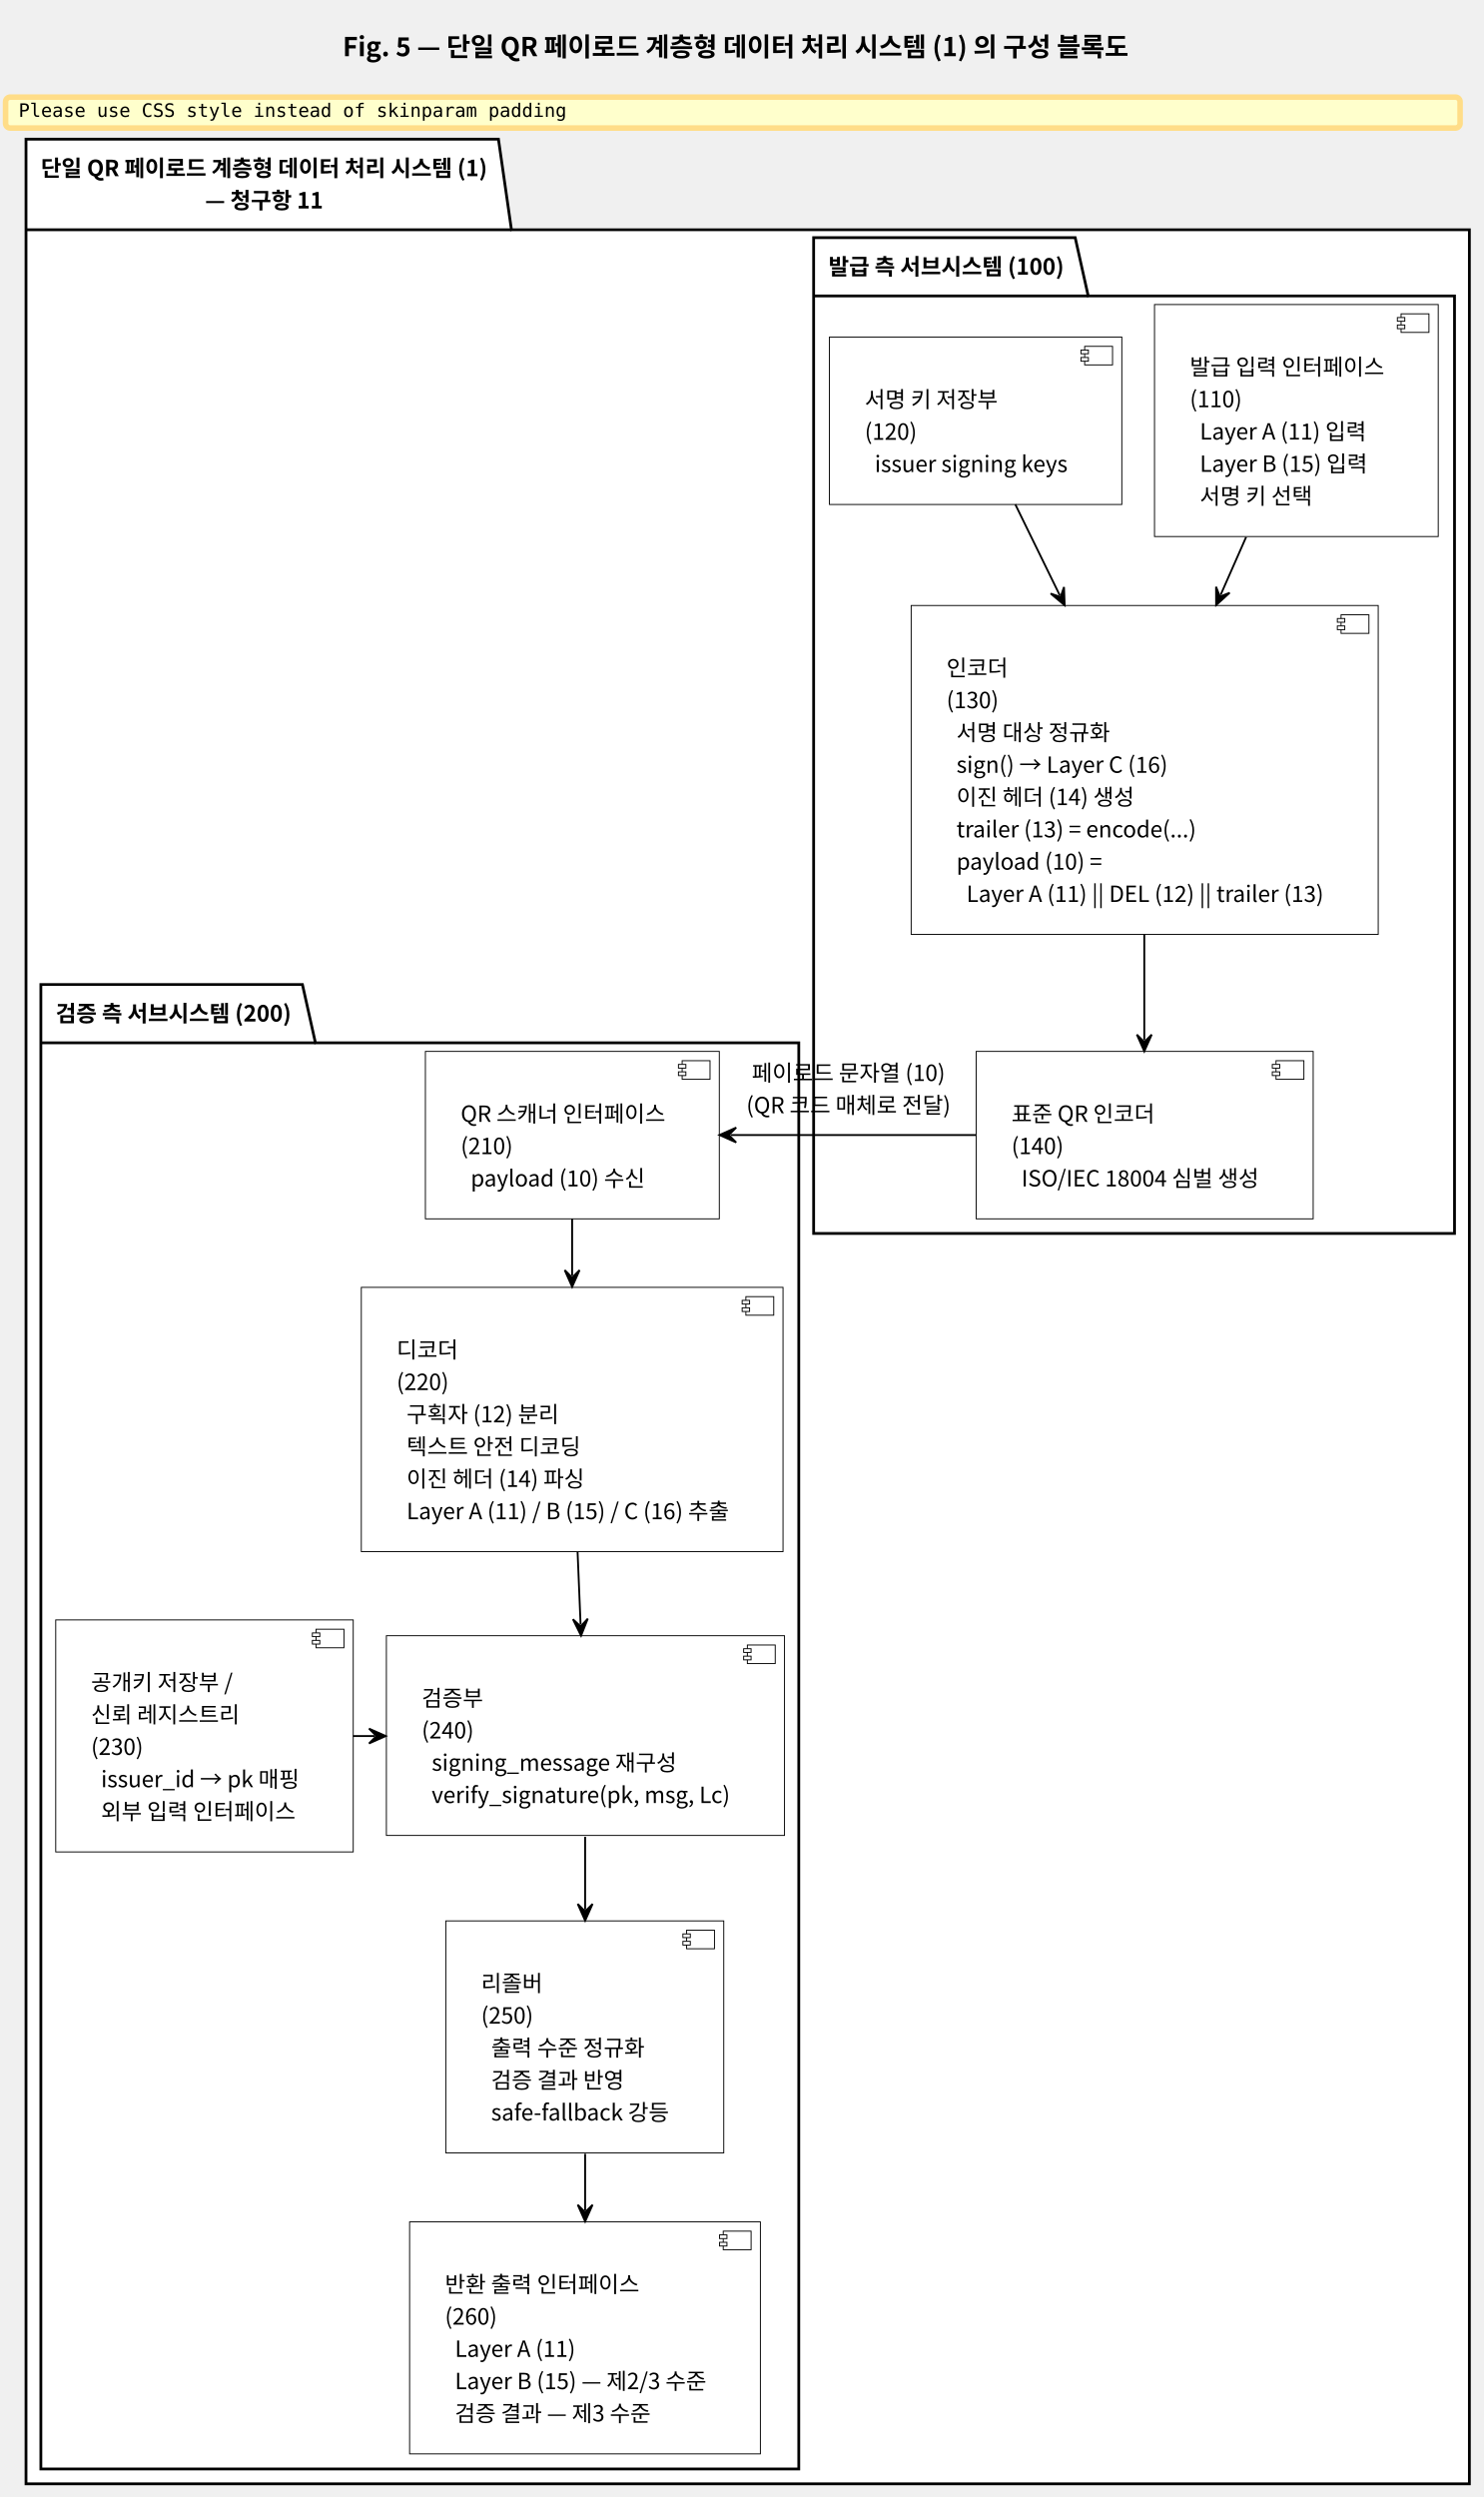
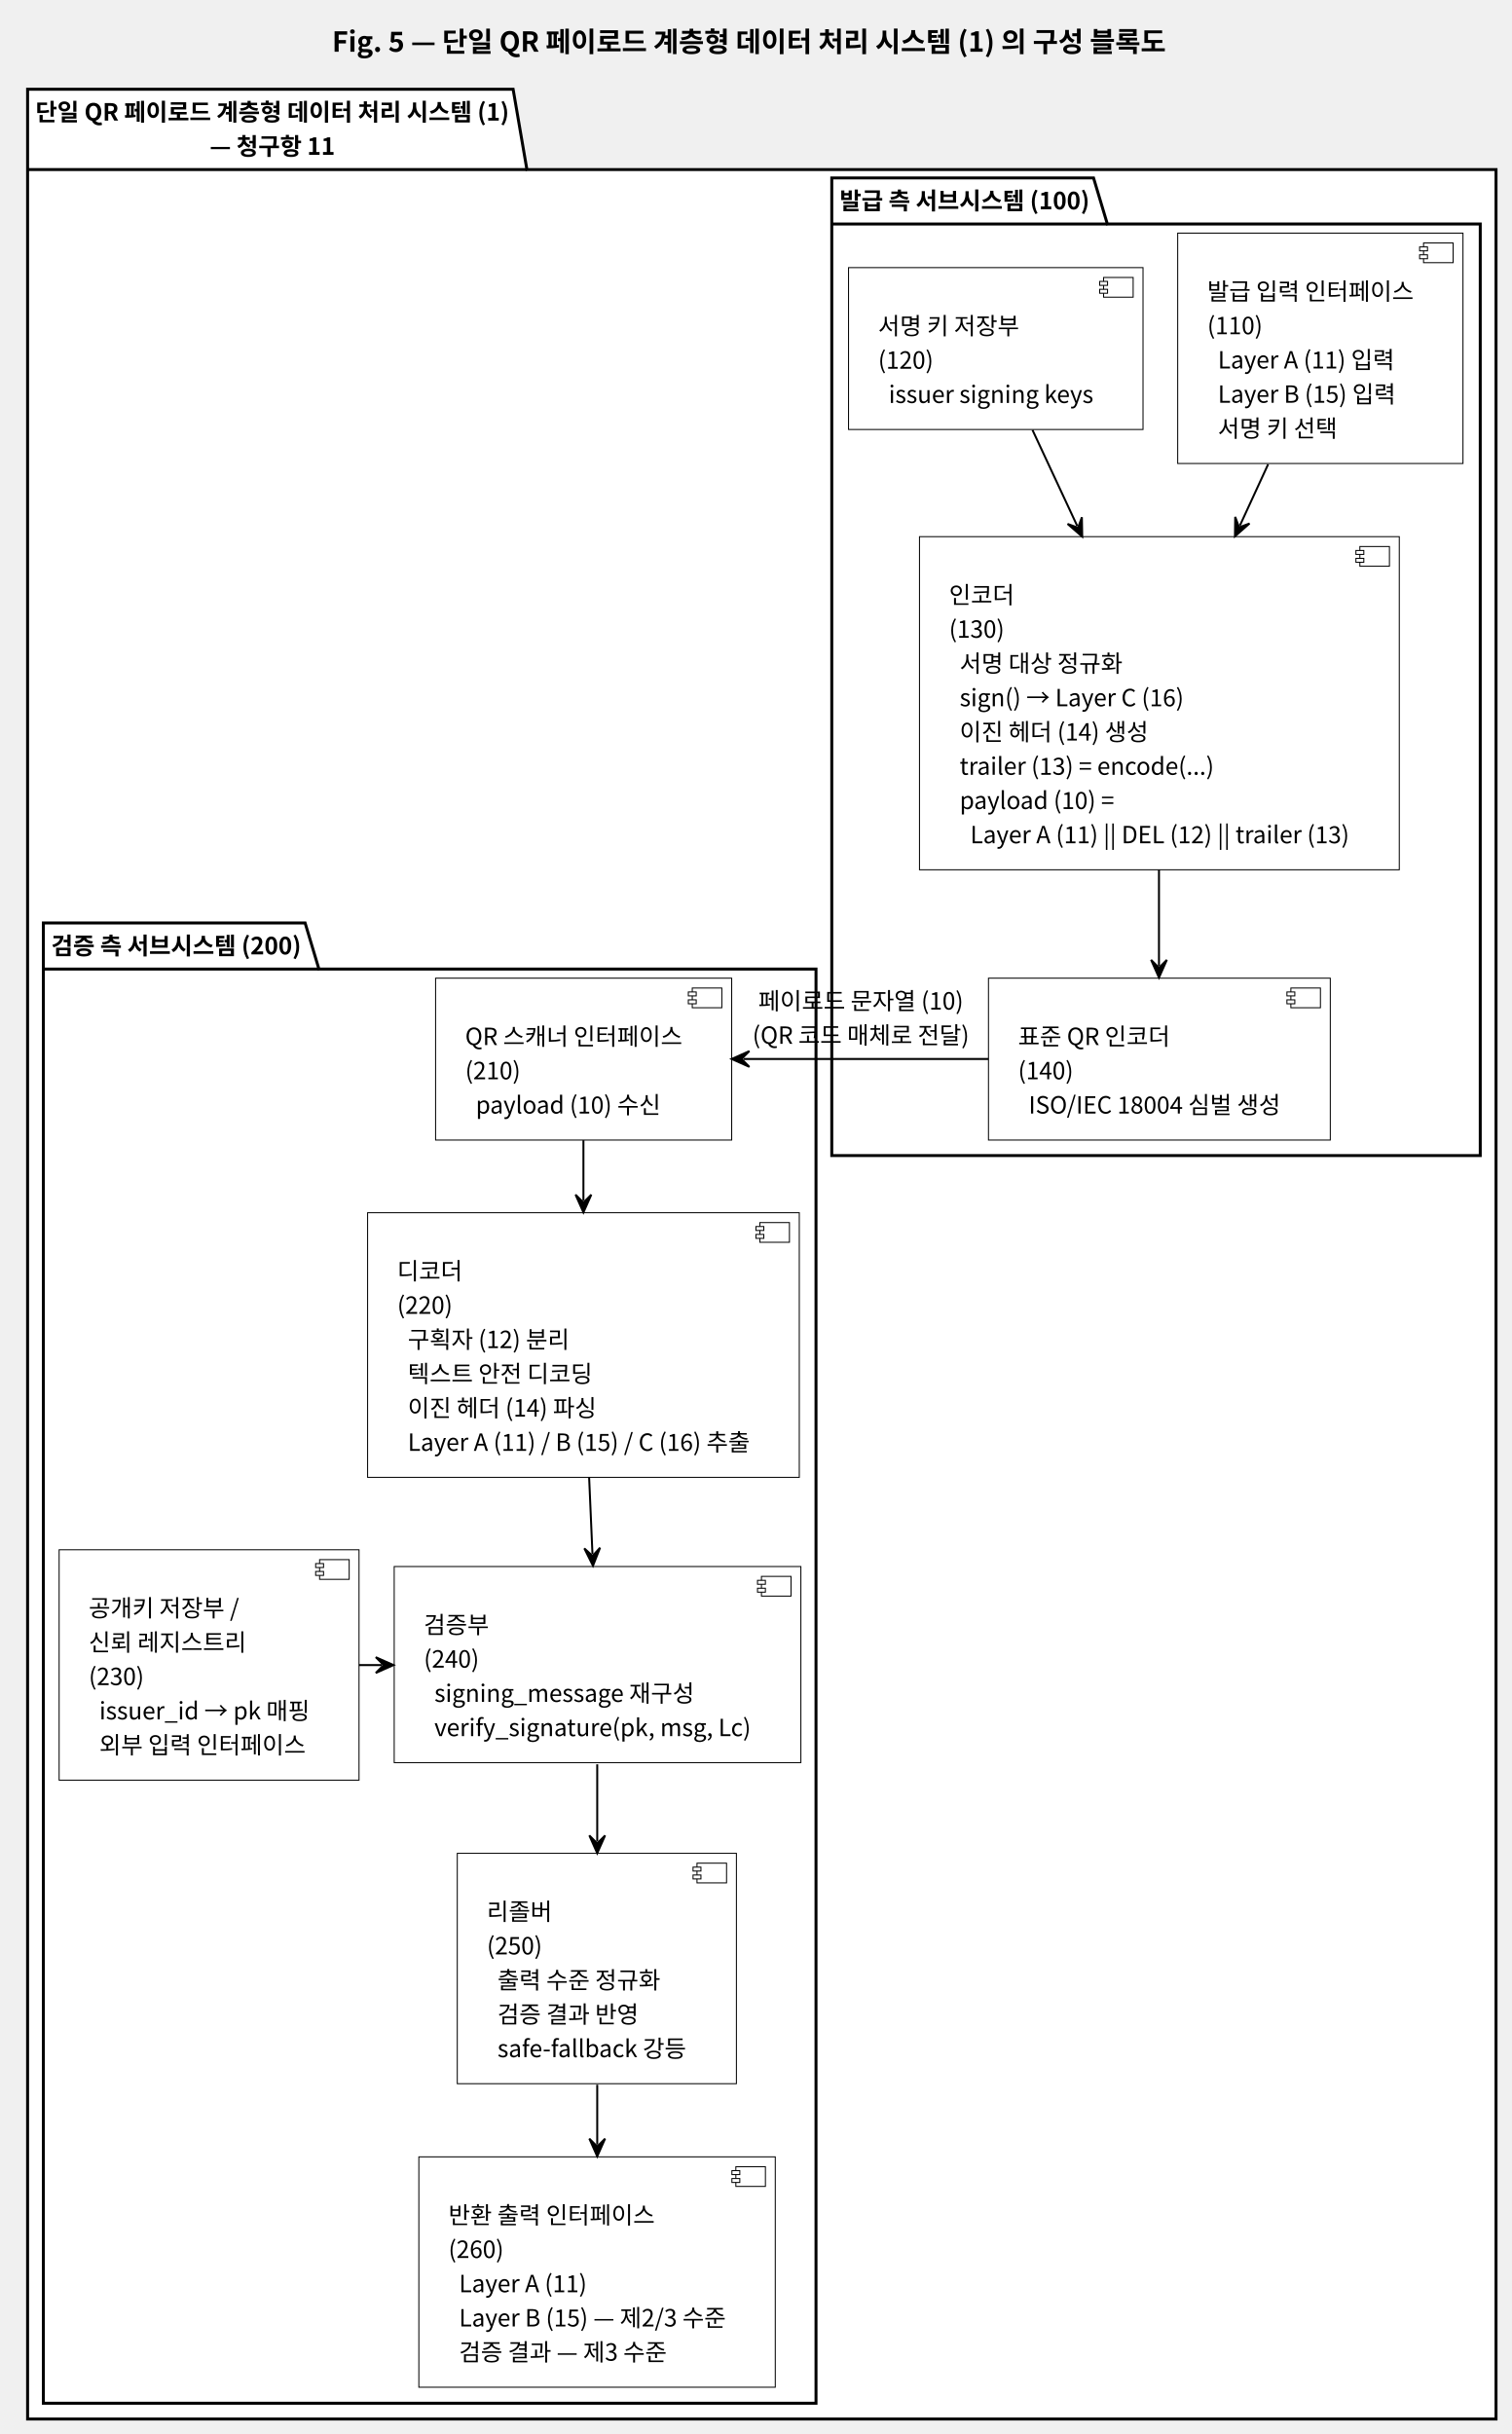
- <svg xmlns="http://www.w3.org/2000/svg" contentStyleType="text/css" data-diagram-type="DESCRIPTION" height="4200px" preserveAspectRatio="none" style="width:2496px;height:4200px;background:#FFFFFF;" version="1.1" viewBox="0 0 2496 4200" width="2496.875px" zoomAndPan="magnify">
+ <svg xmlns="http://www.w3.org/2000/svg" contentStyleType="text/css" data-diagram-type="DESCRIPTION" height="3859.375px" preserveAspectRatio="none" style="width:2396px;height:3859px;background:#FFFFFF;" version="1.1" viewBox="0 0 2396 3859" width="2396.875px" zoomAndPan="magnify">
  <defs />
  <g>
    <g class="title" data-source-line="3">
-       <text fill="#000000" font-family="'Noto Sans CJK KR, sans-serif'" font-size="43.75" font-weight="700" lengthAdjust="spacing" textLength="1322.032" x="576.484" y="94.5">Fig. 5 — 단일 QR 페이로드 계층형 데이터 처리 시스템 (1) 의 구성 블록도</text>
+       <text fill="#000000" font-family="'Noto Sans CJK KR, sans-serif'" font-size="43.75" font-weight="700" lengthAdjust="spacing" textLength="1322.032" x="526.484" y="82">Fig. 5 — 단일 QR 페이로드 계층형 데이터 처리 시스템 (1) 의 구성 블록도</text>
    </g>
-     <rect fill="#FFFFCC" height="52.002" rx="7.812" ry="7.812" style="stroke:#FFDD88;stroke-width:9.375;" width="2446.875" x="9.375" y="163.35" />
-     <text fill="#000000" font-family="monospace" font-size="31.25" lengthAdjust="spacing" textLength="921.89" x="31.25" y="196.602">Please use CSS style instead of skinparam padding</text>
    <g class="cluster" data-qualified-name="SYS" data-source-line="5" id="ent0002">
-       <polygon fill="#FFFFFF" points="43.75,234.102,838.518,234.102,860.393,386.452,2471.875,386.452,2471.875,4177.852,43.75,4177.852,43.75,234.102" style="stroke:#000000;stroke-width:4.688;" />
-       <line style="stroke:#000000;stroke-width:4.688;" x1="43.75" x2="860.393" y1="386.452" y2="386.452" />
-       <text fill="#000000" font-family="'Noto Sans CJK KR, sans-serif'" font-size="37.5" font-weight="700" lengthAdjust="spacing" textLength="751.018" x="68.75" y="296.352">단일 QR 페이로드 계층형 데이터 처리 시스템 (1)</text>
-       <text fill="#000000" font-family="'Noto Sans CJK KR, sans-serif'" font-size="37.5" font-weight="700" lengthAdjust="spacing" textLength="198.826" x="344.846" y="350.652">— 청구항 11</text>
+       <polygon fill="#FFFFFF" points="43.75,141.475,813.518,141.475,835.393,268.825,2371.875,268.825,2371.875,3835.225,43.75,3835.225,43.75,141.475" style="stroke:#000000;stroke-width:4.688;" />
+       <line style="stroke:#000000;stroke-width:4.688;" x1="43.75" x2="835.393" y1="268.825" y2="268.825" />
+       <text fill="#000000" font-family="'Noto Sans CJK KR, sans-serif'" font-size="37.5" font-weight="700" lengthAdjust="spacing" textLength="751.018" x="56.25" y="191.225">단일 QR 페이로드 계층형 데이터 처리 시스템 (1)</text>
+       <text fill="#000000" font-family="'Noto Sans CJK KR, sans-serif'" font-size="37.5" font-weight="700" lengthAdjust="spacing" textLength="198.826" x="332.346" y="245.525">— 청구항 11</text>
    </g>
    <g class="cluster" data-qualified-name="SYS.ISSUER" data-source-line="7" id="ent0003">
-       <polygon fill="#FFFFFF" points="1368.75,399.727,1808.765,399.727,1830.64,497.777,2446.875,497.777,2446.875,2074.727,1368.75,2074.727,1368.75,399.727" style="stroke:#000000;stroke-width:4.688;" />
-       <line style="stroke:#000000;stroke-width:4.688;" x1="1368.75" x2="1830.64" y1="497.777" y2="497.777" />
-       <text fill="#000000" font-family="'Noto Sans CJK KR, sans-serif'" font-size="37.5" font-weight="700" lengthAdjust="spacing" textLength="396.265" x="1393.75" y="461.977">발급 측 서브시스템 (100)</text>
+       <polygon fill="#FFFFFF" points="1318.75,282.1,1733.765,282.1,1755.64,355.15,2346.875,355.15,2346.875,1832.1,1318.75,1832.1,1318.75,282.1" style="stroke:#000000;stroke-width:4.688;" />
+       <line style="stroke:#000000;stroke-width:4.688;" x1="1318.75" x2="1755.64" y1="355.15" y2="355.15" />
+       <text fill="#000000" font-family="'Noto Sans CJK KR, sans-serif'" font-size="37.5" font-weight="700" lengthAdjust="spacing" textLength="396.265" x="1331.25" y="331.85">발급 측 서브시스템 (100)</text>
    </g>
    <g class="cluster" data-qualified-name="SYS.VERIFIER" data-source-line="18" id="ent0011">
-       <polygon fill="#FFFFFF" points="68.75,1655.977,508.765,1655.977,530.64,1754.027,1343.75,1754.027,1343.75,4152.852,68.75,4152.852,68.75,1655.977" style="stroke:#000000;stroke-width:4.688;" />
-       <line style="stroke:#000000;stroke-width:4.688;" x1="68.75" x2="530.64" y1="1754.027" y2="1754.027" />
-       <text fill="#000000" font-family="'Noto Sans CJK KR, sans-serif'" font-size="37.5" font-weight="700" lengthAdjust="spacing" textLength="396.265" x="93.75" y="1718.227">검증 측 서브시스템 (200)</text>
+       <polygon fill="#FFFFFF" points="68.75,1463.35,483.765,1463.35,505.64,1536.4,1293.75,1536.4,1293.75,3810.225,68.75,3810.225,68.75,1463.35" style="stroke:#000000;stroke-width:4.688;" />
+       <line style="stroke:#000000;stroke-width:4.688;" x1="68.75" x2="505.64" y1="1536.4" y2="1536.4" />
+       <text fill="#000000" font-family="'Noto Sans CJK KR, sans-serif'" font-size="37.5" font-weight="700" lengthAdjust="spacing" textLength="396.265" x="81.25" y="1513.1">검증 측 서브시스템 (200)</text>
    </g>
    <g class="entity" data-qualified-name="SYS.ISSUER.IF1" data-source-line="8" id="ent0004">
-       <rect fill="#FFFFFF" height="390.252" style="stroke:#000000;stroke-width:1.562;" width="477.303" x="1942.188" y="512.227" />
-       <rect fill="#FFFFFF" height="31.25" style="stroke:#000000;stroke-width:1.562;" width="46.875" x="2356.99" y="527.852" />
-       <rect fill="#FFFFFF" height="6.25" style="stroke:#000000;stroke-width:1.562;" width="12.5" x="2350.74" y="534.102" />
-       <rect fill="#FFFFFF" height="6.25" style="stroke:#000000;stroke-width:1.562;" width="12.5" x="2350.74" y="546.602" />
-       <text fill="#000000" font-family="'Noto Sans CJK KR, sans-serif'" font-size="37.5" lengthAdjust="spacing" textLength="327.303" x="2001.562" y="630.727">발급 입력 인터페이스</text>
-       <text fill="#000000" font-family="'Noto Sans CJK KR, sans-serif'" font-size="37.5" lengthAdjust="spacing" textLength="87.788" x="2001.562" y="685.027">(110)</text>
-       <text fill="#000000" font-family="'Noto Sans CJK KR, sans-serif'" font-size="37.5" lengthAdjust="spacing" textLength="280.315" x="2018.363" y="739.328">Layer A (11) 입력</text>
-       <text fill="#000000" font-family="'Noto Sans CJK KR, sans-serif'" font-size="37.5" lengthAdjust="spacing" textLength="282.152" x="2018.363" y="793.628">Layer B (15) 입력</text>
-       <text fill="#000000" font-family="'Noto Sans CJK KR, sans-serif'" font-size="37.5" lengthAdjust="spacing" textLength="189.301" x="2018.363" y="847.928">서명 키 선택</text>
+       <rect fill="#FFFFFF" height="365.252" style="stroke:#000000;stroke-width:1.562;" width="452.303" x="1867.188" y="369.6" />
+       <rect fill="#FFFFFF" height="31.25" style="stroke:#000000;stroke-width:1.562;" width="46.875" x="2256.99" y="385.225" />
+       <rect fill="#FFFFFF" height="6.25" style="stroke:#000000;stroke-width:1.562;" width="12.5" x="2250.74" y="391.475" />
+       <rect fill="#FFFFFF" height="6.25" style="stroke:#000000;stroke-width:1.562;" width="12.5" x="2250.74" y="403.975" />
+       <text fill="#000000" font-family="'Noto Sans CJK KR, sans-serif'" font-size="37.5" lengthAdjust="spacing" textLength="327.303" x="1914.062" y="475.6">발급 입력 인터페이스</text>
+       <text fill="#000000" font-family="'Noto Sans CJK KR, sans-serif'" font-size="37.5" lengthAdjust="spacing" textLength="87.788" x="1914.062" y="529.9">(110)</text>
+       <text fill="#000000" font-family="'Noto Sans CJK KR, sans-serif'" font-size="37.5" lengthAdjust="spacing" textLength="280.315" x="1930.863" y="584.201">Layer A (11) 입력</text>
+       <text fill="#000000" font-family="'Noto Sans CJK KR, sans-serif'" font-size="37.5" lengthAdjust="spacing" textLength="282.152" x="1930.863" y="638.501">Layer B (15) 입력</text>
+       <text fill="#000000" font-family="'Noto Sans CJK KR, sans-serif'" font-size="37.5" lengthAdjust="spacing" textLength="189.301" x="1930.863" y="692.802">서명 키 선택</text>
    </g>
    <g class="entity" data-qualified-name="SYS.ISSUER.KS" data-source-line="9" id="ent0005">
-       <rect fill="#FFFFFF" height="281.651" style="stroke:#000000;stroke-width:1.562;" width="491.89" x="1395.312" y="566.914" />
-       <rect fill="#FFFFFF" height="31.25" style="stroke:#000000;stroke-width:1.562;" width="46.875" x="1824.703" y="582.539" />
-       <rect fill="#FFFFFF" height="6.25" style="stroke:#000000;stroke-width:1.562;" width="12.5" x="1818.453" y="588.789" />
-       <rect fill="#FFFFFF" height="6.25" style="stroke:#000000;stroke-width:1.562;" width="12.5" x="1818.453" y="601.289" />
-       <text fill="#000000" font-family="'Noto Sans CJK KR, sans-serif'" font-size="37.5" lengthAdjust="spacing" textLength="223.802" x="1454.688" y="685.414">서명 키 저장부</text>
-       <text fill="#000000" font-family="'Noto Sans CJK KR, sans-serif'" font-size="37.5" lengthAdjust="spacing" textLength="87.788" x="1454.688" y="739.715">(120)</text>
-       <text fill="#000000" font-family="'Noto Sans CJK KR, sans-serif'" font-size="37.5" lengthAdjust="spacing" textLength="325.09" x="1471.488" y="794.015">issuer signing keys</text>
+       <rect fill="#FFFFFF" height="256.651" style="stroke:#000000;stroke-width:1.562;" width="466.89" x="1345.312" y="424.287" />
+       <rect fill="#FFFFFF" height="31.25" style="stroke:#000000;stroke-width:1.562;" width="46.875" x="1749.703" y="439.912" />
+       <rect fill="#FFFFFF" height="6.25" style="stroke:#000000;stroke-width:1.562;" width="12.5" x="1743.453" y="446.162" />
+       <rect fill="#FFFFFF" height="6.25" style="stroke:#000000;stroke-width:1.562;" width="12.5" x="1743.453" y="458.662" />
+       <text fill="#000000" font-family="'Noto Sans CJK KR, sans-serif'" font-size="37.5" lengthAdjust="spacing" textLength="223.802" x="1392.188" y="530.288">서명 키 저장부</text>
+       <text fill="#000000" font-family="'Noto Sans CJK KR, sans-serif'" font-size="37.5" lengthAdjust="spacing" textLength="87.788" x="1392.188" y="584.588">(120)</text>
+       <text fill="#000000" font-family="'Noto Sans CJK KR, sans-serif'" font-size="37.5" lengthAdjust="spacing" textLength="325.09" x="1408.988" y="638.888">issuer signing keys</text>
    </g>
    <g class="entity" data-qualified-name="SYS.ISSUER.ENC" data-source-line="10" id="ent0006">
-       <rect fill="#FFFFFF" height="553.153" style="stroke:#000000;stroke-width:1.562;" width="785.705" x="1532.812" y="1018.477" />
-       <rect fill="#FFFFFF" height="31.25" style="stroke:#000000;stroke-width:1.562;" width="46.875" x="2256.017" y="1034.102" />
-       <rect fill="#FFFFFF" height="6.25" style="stroke:#000000;stroke-width:1.562;" width="12.5" x="2249.767" y="1040.352" />
-       <rect fill="#FFFFFF" height="6.25" style="stroke:#000000;stroke-width:1.562;" width="12.5" x="2249.767" y="1052.852" />
-       <text fill="#000000" font-family="'Noto Sans CJK KR, sans-serif'" font-size="37.5" lengthAdjust="spacing" textLength="103.501" x="1592.188" y="1136.977">인코더</text>
-       <text fill="#000000" font-family="'Noto Sans CJK KR, sans-serif'" font-size="37.5" lengthAdjust="spacing" textLength="87.788" x="1592.188" y="1191.277">(130)</text>
-       <text fill="#000000" font-family="'Noto Sans CJK KR, sans-serif'" font-size="37.5" lengthAdjust="spacing" textLength="258.302" x="1608.988" y="1245.578">서명 대상 정규화</text>
-       <text fill="#000000" font-family="'Noto Sans CJK KR, sans-serif'" font-size="37.5" lengthAdjust="spacing" textLength="355.578" x="1608.988" y="1299.878">sign() → Layer C (16)</text>
-       <text fill="#000000" font-family="'Noto Sans CJK KR, sans-serif'" font-size="37.5" lengthAdjust="spacing" textLength="299.177" x="1608.988" y="1354.178">이진 헤더 (14) 생성</text>
-       <text fill="#000000" font-family="'Noto Sans CJK KR, sans-serif'" font-size="37.5" lengthAdjust="spacing" textLength="405.228" x="1608.988" y="1408.479">trailer (13) = encode(...)</text>
-       <text fill="#000000" font-family="'Noto Sans CJK KR, sans-serif'" font-size="37.5" lengthAdjust="spacing" textLength="246.227" x="1608.988" y="1462.779">payload (10) =</text>
-       <text fill="#000000" font-family="'Noto Sans CJK KR, sans-serif'" font-size="37.5" lengthAdjust="spacing" textLength="602.104" x="1625.788" y="1517.08">Layer A (11) || DEL (12) || trailer (13)</text>
+       <rect fill="#FFFFFF" height="528.153" style="stroke:#000000;stroke-width:1.562;" width="760.705" x="1457.812" y="850.85" />
+       <rect fill="#FFFFFF" height="31.25" style="stroke:#000000;stroke-width:1.562;" width="46.875" x="2156.017" y="866.475" />
+       <rect fill="#FFFFFF" height="6.25" style="stroke:#000000;stroke-width:1.562;" width="12.5" x="2149.767" y="872.725" />
+       <rect fill="#FFFFFF" height="6.25" style="stroke:#000000;stroke-width:1.562;" width="12.5" x="2149.767" y="885.225" />
+       <text fill="#000000" font-family="'Noto Sans CJK KR, sans-serif'" font-size="37.5" lengthAdjust="spacing" textLength="103.501" x="1504.688" y="956.85">인코더</text>
+       <text fill="#000000" font-family="'Noto Sans CJK KR, sans-serif'" font-size="37.5" lengthAdjust="spacing" textLength="87.788" x="1504.688" y="1011.15">(130)</text>
+       <text fill="#000000" font-family="'Noto Sans CJK KR, sans-serif'" font-size="37.5" lengthAdjust="spacing" textLength="258.302" x="1521.488" y="1065.451">서명 대상 정규화</text>
+       <text fill="#000000" font-family="'Noto Sans CJK KR, sans-serif'" font-size="37.5" lengthAdjust="spacing" textLength="355.578" x="1521.488" y="1119.751">sign() → Layer C (16)</text>
+       <text fill="#000000" font-family="'Noto Sans CJK KR, sans-serif'" font-size="37.5" lengthAdjust="spacing" textLength="299.177" x="1521.488" y="1174.052">이진 헤더 (14) 생성</text>
+       <text fill="#000000" font-family="'Noto Sans CJK KR, sans-serif'" font-size="37.5" lengthAdjust="spacing" textLength="405.228" x="1521.488" y="1228.352">trailer (13) = encode(...)</text>
+       <text fill="#000000" font-family="'Noto Sans CJK KR, sans-serif'" font-size="37.5" lengthAdjust="spacing" textLength="246.227" x="1521.488" y="1282.652">payload (10) =</text>
+       <text fill="#000000" font-family="'Noto Sans CJK KR, sans-serif'" font-size="37.5" lengthAdjust="spacing" textLength="602.104" x="1538.288" y="1336.953">Layer A (11) || DEL (12) || trailer (13)</text>
    </g>
    <g class="entity" data-qualified-name="SYS.ISSUER.QRENC" data-source-line="11" id="ent0007">
-       <rect fill="#FFFFFF" height="281.651" style="stroke:#000000;stroke-width:1.562;" width="566.928" x="1642.188" y="1768.477" />
-       <rect fill="#FFFFFF" height="31.25" style="stroke:#000000;stroke-width:1.562;" width="46.875" x="2146.616" y="1784.102" />
-       <rect fill="#FFFFFF" height="6.25" style="stroke:#000000;stroke-width:1.562;" width="12.5" x="2140.366" y="1790.352" />
-       <rect fill="#FFFFFF" height="6.25" style="stroke:#000000;stroke-width:1.562;" width="12.5" x="2140.366" y="1802.852" />
-       <text fill="#000000" font-family="'Noto Sans CJK KR, sans-serif'" font-size="37.5" lengthAdjust="spacing" textLength="240.939" x="1701.562" y="1886.977">표준 QR 인코더</text>
-       <text fill="#000000" font-family="'Noto Sans CJK KR, sans-serif'" font-size="37.5" lengthAdjust="spacing" textLength="87.788" x="1701.562" y="1941.277">(140)</text>
-       <text fill="#000000" font-family="'Noto Sans CJK KR, sans-serif'" font-size="37.5" lengthAdjust="spacing" textLength="400.128" x="1718.363" y="1995.578">ISO/IEC 18004 심벌 생성</text>
+       <rect fill="#FFFFFF" height="256.651" style="stroke:#000000;stroke-width:1.562;" width="541.928" x="1567.188" y="1550.85" />
+       <rect fill="#FFFFFF" height="31.25" style="stroke:#000000;stroke-width:1.562;" width="46.875" x="2046.616" y="1566.475" />
+       <rect fill="#FFFFFF" height="6.25" style="stroke:#000000;stroke-width:1.562;" width="12.5" x="2040.366" y="1572.725" />
+       <rect fill="#FFFFFF" height="6.25" style="stroke:#000000;stroke-width:1.562;" width="12.5" x="2040.366" y="1585.225" />
+       <text fill="#000000" font-family="'Noto Sans CJK KR, sans-serif'" font-size="37.5" lengthAdjust="spacing" textLength="240.939" x="1614.062" y="1656.85">표준 QR 인코더</text>
+       <text fill="#000000" font-family="'Noto Sans CJK KR, sans-serif'" font-size="37.5" lengthAdjust="spacing" textLength="87.788" x="1614.062" y="1711.15">(140)</text>
+       <text fill="#000000" font-family="'Noto Sans CJK KR, sans-serif'" font-size="37.5" lengthAdjust="spacing" textLength="400.128" x="1630.863" y="1765.451">ISO/IEC 18004 심벌 생성</text>
    </g>
    <g class="entity" data-qualified-name="SYS.VERIFIER.SCAN" data-source-line="19" id="ent0012">
-       <rect fill="#FFFFFF" height="281.651" style="stroke:#000000;stroke-width:1.562;" width="494.44" x="715.625" y="1768.477" />
-       <rect fill="#FFFFFF" height="31.25" style="stroke:#000000;stroke-width:1.562;" width="46.875" x="1147.565" y="1784.102" />
-       <rect fill="#FFFFFF" height="6.25" style="stroke:#000000;stroke-width:1.562;" width="12.5" x="1141.315" y="1790.352" />
-       <rect fill="#FFFFFF" height="6.25" style="stroke:#000000;stroke-width:1.562;" width="12.5" x="1141.315" y="1802.852" />
-       <text fill="#000000" font-family="'Noto Sans CJK KR, sans-serif'" font-size="37.5" lengthAdjust="spacing" textLength="344.44" x="775" y="1886.977">QR 스캐너 인터페이스</text>
-       <text fill="#000000" font-family="'Noto Sans CJK KR, sans-serif'" font-size="37.5" lengthAdjust="spacing" textLength="87.788" x="775" y="1941.277">(210)</text>
-       <text fill="#000000" font-family="'Noto Sans CJK KR, sans-serif'" font-size="37.5" lengthAdjust="spacing" textLength="294.415" x="791.8" y="1995.578">payload (10) 수신</text>
+       <rect fill="#FFFFFF" height="256.651" style="stroke:#000000;stroke-width:1.562;" width="469.44" x="690.625" y="1550.85" />
+       <rect fill="#FFFFFF" height="31.25" style="stroke:#000000;stroke-width:1.562;" width="46.875" x="1097.565" y="1566.475" />
+       <rect fill="#FFFFFF" height="6.25" style="stroke:#000000;stroke-width:1.562;" width="12.5" x="1091.315" y="1572.725" />
+       <rect fill="#FFFFFF" height="6.25" style="stroke:#000000;stroke-width:1.562;" width="12.5" x="1091.315" y="1585.225" />
+       <text fill="#000000" font-family="'Noto Sans CJK KR, sans-serif'" font-size="37.5" lengthAdjust="spacing" textLength="344.44" x="737.5" y="1656.85">QR 스캐너 인터페이스</text>
+       <text fill="#000000" font-family="'Noto Sans CJK KR, sans-serif'" font-size="37.5" lengthAdjust="spacing" textLength="87.788" x="737.5" y="1711.15">(210)</text>
+       <text fill="#000000" font-family="'Noto Sans CJK KR, sans-serif'" font-size="37.5" lengthAdjust="spacing" textLength="294.415" x="754.3" y="1765.451">payload (10) 수신</text>
    </g>
    <g class="entity" data-qualified-name="SYS.VERIFIER.DEC" data-source-line="20" id="ent0013">
-       <rect fill="#FFFFFF" height="444.552" style="stroke:#000000;stroke-width:1.562;" width="709.429" x="607.812" y="2165.352" />
-       <rect fill="#FFFFFF" height="31.25" style="stroke:#000000;stroke-width:1.562;" width="46.875" x="1254.742" y="2180.977" />
-       <rect fill="#FFFFFF" height="6.25" style="stroke:#000000;stroke-width:1.562;" width="12.5" x="1248.492" y="2187.227" />
-       <rect fill="#FFFFFF" height="6.25" style="stroke:#000000;stroke-width:1.562;" width="12.5" x="1248.492" y="2199.727" />
-       <text fill="#000000" font-family="'Noto Sans CJK KR, sans-serif'" font-size="37.5" lengthAdjust="spacing" textLength="103.501" x="667.188" y="2283.852">디코더</text>
-       <text fill="#000000" font-family="'Noto Sans CJK KR, sans-serif'" font-size="37.5" lengthAdjust="spacing" textLength="87.788" x="667.188" y="2338.152">(220)</text>
-       <text fill="#000000" font-family="'Noto Sans CJK KR, sans-serif'" font-size="37.5" lengthAdjust="spacing" textLength="256.277" x="683.988" y="2392.453">구획자 (12) 분리</text>
-       <text fill="#000000" font-family="'Noto Sans CJK KR, sans-serif'" font-size="37.5" lengthAdjust="spacing" textLength="292.802" x="683.988" y="2446.753">텍스트 안전 디코딩</text>
-       <text fill="#000000" font-family="'Noto Sans CJK KR, sans-serif'" font-size="37.5" lengthAdjust="spacing" textLength="299.177" x="683.988" y="2501.053">이진 헤더 (14) 파싱</text>
-       <text fill="#000000" font-family="'Noto Sans CJK KR, sans-serif'" font-size="37.5" lengthAdjust="spacing" textLength="542.629" x="683.988" y="2555.354">Layer A (11) / B (15) / C (16) 추출</text>
+       <rect fill="#FFFFFF" height="419.552" style="stroke:#000000;stroke-width:1.562;" width="684.429" x="582.812" y="1922.725" />
+       <rect fill="#FFFFFF" height="31.25" style="stroke:#000000;stroke-width:1.562;" width="46.875" x="1204.742" y="1938.35" />
+       <rect fill="#FFFFFF" height="6.25" style="stroke:#000000;stroke-width:1.562;" width="12.5" x="1198.492" y="1944.6" />
+       <rect fill="#FFFFFF" height="6.25" style="stroke:#000000;stroke-width:1.562;" width="12.5" x="1198.492" y="1957.1" />
+       <text fill="#000000" font-family="'Noto Sans CJK KR, sans-serif'" font-size="37.5" lengthAdjust="spacing" textLength="103.501" x="629.688" y="2028.725">디코더</text>
+       <text fill="#000000" font-family="'Noto Sans CJK KR, sans-serif'" font-size="37.5" lengthAdjust="spacing" textLength="87.788" x="629.688" y="2083.025">(220)</text>
+       <text fill="#000000" font-family="'Noto Sans CJK KR, sans-serif'" font-size="37.5" lengthAdjust="spacing" textLength="256.277" x="646.488" y="2137.326">구획자 (12) 분리</text>
+       <text fill="#000000" font-family="'Noto Sans CJK KR, sans-serif'" font-size="37.5" lengthAdjust="spacing" textLength="292.802" x="646.488" y="2191.626">텍스트 안전 디코딩</text>
+       <text fill="#000000" font-family="'Noto Sans CJK KR, sans-serif'" font-size="37.5" lengthAdjust="spacing" textLength="299.177" x="646.488" y="2245.927">이진 헤더 (14) 파싱</text>
+       <text fill="#000000" font-family="'Noto Sans CJK KR, sans-serif'" font-size="37.5" lengthAdjust="spacing" textLength="542.629" x="646.488" y="2300.227">Layer A (11) / B (15) / C (16) 추출</text>
    </g>
    <g class="entity" data-qualified-name="SYS.VERIFIER.REG" data-source-line="21" id="ent0014">
-       <rect fill="#FFFFFF" height="390.252" style="stroke:#000000;stroke-width:1.562;" width="500.478" x="93.75" y="2724.727" />
-       <rect fill="#FFFFFF" height="31.25" style="stroke:#000000;stroke-width:1.562;" width="46.875" x="531.728" y="2740.352" />
-       <rect fill="#FFFFFF" height="6.25" style="stroke:#000000;stroke-width:1.562;" width="12.5" x="525.478" y="2746.602" />
-       <rect fill="#FFFFFF" height="6.25" style="stroke:#000000;stroke-width:1.562;" width="12.5" x="525.478" y="2759.102" />
-       <text fill="#000000" font-family="'Noto Sans CJK KR, sans-serif'" font-size="37.5" lengthAdjust="spacing" textLength="238.502" x="153.125" y="2843.227">공개키 저장부 /</text>
-       <text fill="#000000" font-family="'Noto Sans CJK KR, sans-serif'" font-size="37.5" lengthAdjust="spacing" textLength="249.902" x="153.125" y="2897.527">신뢰 레지스트리</text>
-       <text fill="#000000" font-family="'Noto Sans CJK KR, sans-serif'" font-size="37.5" lengthAdjust="spacing" textLength="87.788" x="153.125" y="2951.828">(230)</text>
-       <text fill="#000000" font-family="'Noto Sans CJK KR, sans-serif'" font-size="37.5" lengthAdjust="spacing" textLength="333.677" x="169.925" y="3006.128">issuer_id → pk 매핑</text>
-       <text fill="#000000" font-family="'Noto Sans CJK KR, sans-serif'" font-size="37.5" lengthAdjust="spacing" textLength="327.303" x="169.925" y="3060.428">외부 입력 인터페이스</text>
+       <rect fill="#FFFFFF" height="365.252" style="stroke:#000000;stroke-width:1.562;" width="475.478" x="93.75" y="2457.1" />
+       <rect fill="#FFFFFF" height="31.25" style="stroke:#000000;stroke-width:1.562;" width="46.875" x="506.728" y="2472.725" />
+       <rect fill="#FFFFFF" height="6.25" style="stroke:#000000;stroke-width:1.562;" width="12.5" x="500.478" y="2478.975" />
+       <rect fill="#FFFFFF" height="6.25" style="stroke:#000000;stroke-width:1.562;" width="12.5" x="500.478" y="2491.475" />
+       <text fill="#000000" font-family="'Noto Sans CJK KR, sans-serif'" font-size="37.5" lengthAdjust="spacing" textLength="238.502" x="140.625" y="2563.1">공개키 저장부 /</text>
+       <text fill="#000000" font-family="'Noto Sans CJK KR, sans-serif'" font-size="37.5" lengthAdjust="spacing" textLength="249.902" x="140.625" y="2617.4">신뢰 레지스트리</text>
+       <text fill="#000000" font-family="'Noto Sans CJK KR, sans-serif'" font-size="37.5" lengthAdjust="spacing" textLength="87.788" x="140.625" y="2671.701">(230)</text>
+       <text fill="#000000" font-family="'Noto Sans CJK KR, sans-serif'" font-size="37.5" lengthAdjust="spacing" textLength="333.677" x="157.425" y="2726.001">issuer_id → pk 매핑</text>
+       <text fill="#000000" font-family="'Noto Sans CJK KR, sans-serif'" font-size="37.5" lengthAdjust="spacing" textLength="327.303" x="157.425" y="2780.302">외부 입력 인터페이스</text>
    </g>
    <g class="entity" data-qualified-name="SYS.VERIFIER.VER" data-source-line="22" id="ent0015">
-       <rect fill="#FFFFFF" height="335.952" style="stroke:#000000;stroke-width:1.562;" width="669.754" x="650" y="2751.289" />
-       <rect fill="#FFFFFF" height="31.25" style="stroke:#000000;stroke-width:1.562;" width="46.875" x="1257.254" y="2766.914" />
-       <rect fill="#FFFFFF" height="6.25" style="stroke:#000000;stroke-width:1.562;" width="12.5" x="1251.004" y="2773.164" />
-       <rect fill="#FFFFFF" height="6.25" style="stroke:#000000;stroke-width:1.562;" width="12.5" x="1251.004" y="2785.664" />
-       <text fill="#000000" font-family="'Noto Sans CJK KR, sans-serif'" font-size="37.5" lengthAdjust="spacing" textLength="103.501" x="709.375" y="2869.789">검증부</text>
-       <text fill="#000000" font-family="'Noto Sans CJK KR, sans-serif'" font-size="37.5" lengthAdjust="spacing" textLength="87.788" x="709.375" y="2924.09">(240)</text>
-       <text fill="#000000" font-family="'Noto Sans CJK KR, sans-serif'" font-size="37.5" lengthAdjust="spacing" textLength="412.728" x="726.175" y="2978.39">signing_message 재구성</text>
-       <text fill="#000000" font-family="'Noto Sans CJK KR, sans-serif'" font-size="37.5" lengthAdjust="spacing" textLength="502.954" x="726.175" y="3032.691">verify_signature(pk, msg, Lc)</text>
+       <rect fill="#FFFFFF" height="310.952" style="stroke:#000000;stroke-width:1.562;" width="644.754" x="625" y="2483.662" />
+       <rect fill="#FFFFFF" height="31.25" style="stroke:#000000;stroke-width:1.562;" width="46.875" x="1207.254" y="2499.287" />
+       <rect fill="#FFFFFF" height="6.25" style="stroke:#000000;stroke-width:1.562;" width="12.5" x="1201.004" y="2505.537" />
+       <rect fill="#FFFFFF" height="6.25" style="stroke:#000000;stroke-width:1.562;" width="12.5" x="1201.004" y="2518.037" />
+       <text fill="#000000" font-family="'Noto Sans CJK KR, sans-serif'" font-size="37.5" lengthAdjust="spacing" textLength="103.501" x="671.875" y="2589.662">검증부</text>
+       <text fill="#000000" font-family="'Noto Sans CJK KR, sans-serif'" font-size="37.5" lengthAdjust="spacing" textLength="87.788" x="671.875" y="2643.963">(240)</text>
+       <text fill="#000000" font-family="'Noto Sans CJK KR, sans-serif'" font-size="37.5" lengthAdjust="spacing" textLength="412.728" x="688.675" y="2698.263">signing_message 재구성</text>
+       <text fill="#000000" font-family="'Noto Sans CJK KR, sans-serif'" font-size="37.5" lengthAdjust="spacing" textLength="502.954" x="688.675" y="2752.564">verify_signature(pk, msg, Lc)</text>
    </g>
    <g class="entity" data-qualified-name="SYS.VERIFIER.RES" data-source-line="23" id="ent0016">
-       <rect fill="#FFFFFF" height="390.252" style="stroke:#000000;stroke-width:1.562;" width="467.552" x="750" y="3230.977" />
-       <rect fill="#FFFFFF" height="31.25" style="stroke:#000000;stroke-width:1.562;" width="46.875" x="1155.052" y="3246.602" />
-       <rect fill="#FFFFFF" height="6.25" style="stroke:#000000;stroke-width:1.562;" width="12.5" x="1148.802" y="3252.852" />
-       <rect fill="#FFFFFF" height="6.25" style="stroke:#000000;stroke-width:1.562;" width="12.5" x="1148.802" y="3265.352" />
-       <text fill="#000000" font-family="'Noto Sans CJK KR, sans-serif'" font-size="37.5" lengthAdjust="spacing" textLength="103.501" x="809.375" y="3349.477">리졸버</text>
-       <text fill="#000000" font-family="'Noto Sans CJK KR, sans-serif'" font-size="37.5" lengthAdjust="spacing" textLength="87.788" x="809.375" y="3403.777">(250)</text>
-       <text fill="#000000" font-family="'Noto Sans CJK KR, sans-serif'" font-size="37.5" lengthAdjust="spacing" textLength="258.302" x="826.175" y="3458.078">출력 수준 정규화</text>
-       <text fill="#000000" font-family="'Noto Sans CJK KR, sans-serif'" font-size="37.5" lengthAdjust="spacing" textLength="223.802" x="826.175" y="3512.378">검증 결과 반영</text>
-       <text fill="#000000" font-family="'Noto Sans CJK KR, sans-serif'" font-size="37.5" lengthAdjust="spacing" textLength="300.752" x="826.175" y="3566.678">safe-fallback 강등</text>
+       <rect fill="#FFFFFF" height="365.252" style="stroke:#000000;stroke-width:1.562;" width="442.552" x="725" y="2938.35" />
+       <rect fill="#FFFFFF" height="31.25" style="stroke:#000000;stroke-width:1.562;" width="46.875" x="1105.052" y="2953.975" />
+       <rect fill="#FFFFFF" height="6.25" style="stroke:#000000;stroke-width:1.562;" width="12.5" x="1098.802" y="2960.225" />
+       <rect fill="#FFFFFF" height="6.25" style="stroke:#000000;stroke-width:1.562;" width="12.5" x="1098.802" y="2972.725" />
+       <text fill="#000000" font-family="'Noto Sans CJK KR, sans-serif'" font-size="37.5" lengthAdjust="spacing" textLength="103.501" x="771.875" y="3044.35">리졸버</text>
+       <text fill="#000000" font-family="'Noto Sans CJK KR, sans-serif'" font-size="37.5" lengthAdjust="spacing" textLength="87.788" x="771.875" y="3098.65">(250)</text>
+       <text fill="#000000" font-family="'Noto Sans CJK KR, sans-serif'" font-size="37.5" lengthAdjust="spacing" textLength="258.302" x="788.675" y="3152.951">출력 수준 정규화</text>
+       <text fill="#000000" font-family="'Noto Sans CJK KR, sans-serif'" font-size="37.5" lengthAdjust="spacing" textLength="223.802" x="788.675" y="3207.251">검증 결과 반영</text>
+       <text fill="#000000" font-family="'Noto Sans CJK KR, sans-serif'" font-size="37.5" lengthAdjust="spacing" textLength="300.752" x="788.675" y="3261.552">safe-fallback 강등</text>
    </g>
    <g class="entity" data-qualified-name="SYS.VERIFIER.IF2" data-source-line="24" id="ent0017">
-       <rect fill="#FFFFFF" height="390.252" style="stroke:#000000;stroke-width:1.562;" width="590.103" x="689.062" y="3737.227" />
-       <rect fill="#FFFFFF" height="31.25" style="stroke:#000000;stroke-width:1.562;" width="46.875" x="1216.666" y="3752.852" />
-       <rect fill="#FFFFFF" height="6.25" style="stroke:#000000;stroke-width:1.562;" width="12.5" x="1210.416" y="3759.102" />
-       <rect fill="#FFFFFF" height="6.25" style="stroke:#000000;stroke-width:1.562;" width="12.5" x="1210.416" y="3771.602" />
-       <text fill="#000000" font-family="'Noto Sans CJK KR, sans-serif'" font-size="37.5" lengthAdjust="spacing" textLength="327.303" x="748.438" y="3855.727">반환 출력 인터페이스</text>
-       <text fill="#000000" font-family="'Noto Sans CJK KR, sans-serif'" font-size="37.5" lengthAdjust="spacing" textLength="87.788" x="748.438" y="3910.027">(260)</text>
-       <text fill="#000000" font-family="'Noto Sans CJK KR, sans-serif'" font-size="37.5" lengthAdjust="spacing" textLength="202.914" x="765.238" y="3964.328">Layer A (11)</text>
-       <text fill="#000000" font-family="'Noto Sans CJK KR, sans-serif'" font-size="37.5" lengthAdjust="spacing" textLength="423.303" x="765.238" y="4018.628">Layer B (15) — 제2/3 수준</text>
-       <text fill="#000000" font-family="'Noto Sans CJK KR, sans-serif'" font-size="37.5" lengthAdjust="spacing" textLength="329.44" x="765.238" y="4072.928">검증 결과 — 제3 수준</text>
+       <rect fill="#FFFFFF" height="365.252" style="stroke:#000000;stroke-width:1.562;" width="565.103" x="664.062" y="3419.6" />
+       <rect fill="#FFFFFF" height="31.25" style="stroke:#000000;stroke-width:1.562;" width="46.875" x="1166.666" y="3435.225" />
+       <rect fill="#FFFFFF" height="6.25" style="stroke:#000000;stroke-width:1.562;" width="12.5" x="1160.416" y="3441.475" />
+       <rect fill="#FFFFFF" height="6.25" style="stroke:#000000;stroke-width:1.562;" width="12.5" x="1160.416" y="3453.975" />
+       <text fill="#000000" font-family="'Noto Sans CJK KR, sans-serif'" font-size="37.5" lengthAdjust="spacing" textLength="327.303" x="710.938" y="3525.6">반환 출력 인터페이스</text>
+       <text fill="#000000" font-family="'Noto Sans CJK KR, sans-serif'" font-size="37.5" lengthAdjust="spacing" textLength="87.788" x="710.938" y="3579.9">(260)</text>
+       <text fill="#000000" font-family="'Noto Sans CJK KR, sans-serif'" font-size="37.5" lengthAdjust="spacing" textLength="202.914" x="727.738" y="3634.201">Layer A (11)</text>
+       <text fill="#000000" font-family="'Noto Sans CJK KR, sans-serif'" font-size="37.5" lengthAdjust="spacing" textLength="423.303" x="727.738" y="3688.501">Layer B (15) — 제2/3 수준</text>
+       <text fill="#000000" font-family="'Noto Sans CJK KR, sans-serif'" font-size="37.5" lengthAdjust="spacing" textLength="329.44" x="727.738" y="3742.802">검증 결과 — 제3 수준</text>
    </g>
    <g class="link" data-entity-1="ent0004" data-entity-2="ent0006" data-link-type="dependency" id="lnk8">
-       <polygon fill="#000000" points="2045.859,1017.77,2068.643,997.077,2052.162,1003.472,2045.767,986.992,2045.859,1017.77" style="stroke:#000000;stroke-width:3.125;" />
-       <path d="M2096.278,903.405 C2080.107,940.086 2070.461,961.966 2053.423,1000.613" fill="none" style="stroke:#000000;stroke-width:3.125;" />
+       <polygon fill="#000000" points="1957.971,850.278,1981.092,829.963,1964.508,836.086,1958.385,819.503,1957.971,850.278" style="stroke:#000000;stroke-width:3.125;" />
+       <path d="M2010.553,736.136 C1993.747,772.617 1983.605,794.632 1965.816,833.248" fill="none" style="stroke:#000000;stroke-width:3.125;" />
    </g>
    <g class="link" data-entity-1="ent0005" data-entity-2="ent0006" data-link-type="dependency" id="lnk9">
-       <polygon fill="#000000" points="1791.062,1018.15,1789.93,987.393,1784.195,1004.115,1767.473,998.38,1791.062,1018.15" style="stroke:#000000;stroke-width:3.125;" />
-       <path d="M1708.018,848.412 C1732.983,899.44 1754.009,942.416 1782.822,1001.308" fill="none" style="stroke:#000000;stroke-width:3.125;" />
+       <polygon fill="#000000" points="1715.825,850.846,1715.268,820.074,1709.222,836.685,1692.611,830.639,1715.825,850.846" style="stroke:#000000;stroke-width:3.125;" />
+       <path d="M1636.981,681.759 C1660.447,732.084 1680.453,774.987 1707.901,833.853" fill="none" style="stroke:#000000;stroke-width:3.125;" />
    </g>
    <g class="link" data-entity-1="ent0006" data-entity-2="ent0007" data-link-type="dependency" id="lnk10">
-       <polygon fill="#000000" points="1925,1768.316,1937.5,1740.191,1925,1752.691,1912.5,1740.191,1925,1768.316" style="stroke:#000000;stroke-width:3.125;" />
-       <path d="M1925,1571.843 C1925,1639.904 1925,1691.257 1925,1749.566" fill="none" style="stroke:#000000;stroke-width:3.125;" />
+       <polygon fill="#000000" points="1837.5,1549.986,1850,1521.861,1837.5,1534.361,1825,1521.861,1837.5,1549.986" style="stroke:#000000;stroke-width:3.125;" />
+       <path d="M1837.5,1378.978 C1837.5,1438.523 1837.5,1480.415 1837.5,1531.236" fill="none" style="stroke:#000000;stroke-width:3.125;" />
    </g>
    <g class="link" data-entity-1="ent0012" data-entity-2="ent0013" data-link-type="dependency" id="lnk18">
-       <polygon fill="#000000" points="962.5,2164.494,975,2136.369,962.5,2148.869,950,2136.369,962.5,2164.494" style="stroke:#000000;stroke-width:3.125;" />
-       <path d="M962.5,2049.981 C962.5,2085.889 962.5,2106.74 962.5,2145.744" fill="none" style="stroke:#000000;stroke-width:3.125;" />
+       <polygon fill="#000000" points="925,1922.221,937.5,1894.096,925,1906.596,912.5,1894.096,925,1922.221" style="stroke:#000000;stroke-width:3.125;" />
+       <path d="M925,1807.768 C925,1843.394 925,1864.399 925,1903.471" fill="none" style="stroke:#000000;stroke-width:3.125;" />
    </g>
    <g class="link" data-entity-1="ent0013" data-entity-2="ent0015" data-link-type="dependency" id="lnk19">
-       <polygon fill="#000000" points="977.492,2751.221,988.813,2722.602,976.843,2735.61,963.835,2723.639,977.492,2751.221" style="stroke:#000000;stroke-width:3.125;" />
-       <path d="M971.65,2610.611 C973.605,2657.675 974.861,2687.89 976.713,2732.487" fill="none" style="stroke:#000000;stroke-width:3.125;" />
+       <polygon fill="#000000" points="940.145,2482.477,951.408,2453.834,939.464,2466.867,926.431,2454.923,940.145,2482.477" style="stroke:#000000;stroke-width:3.125;" />
+       <path d="M934.024,2342.125 C936.072,2389.078 937.395,2419.417 939.328,2463.744" fill="none" style="stroke:#000000;stroke-width:3.125;" />
    </g>
    <g class="link" data-entity-1="ent0014" data-entity-2="ent0015" data-link-type="dependency" id="lnk20">
-       <polygon fill="#000000" points="648.891,2920.039,620.766,2907.539,633.266,2920.039,620.766,2932.539,648.891,2920.039" style="stroke:#000000;stroke-width:3.125;" />
-       <path d="M593.994,2920.039 C612.293,2920.039 611.842,2920.039 630.141,2920.039" fill="none" style="stroke:#000000;stroke-width:3.125;" />
+       <polygon fill="#000000" points="623.892,2639.912,595.767,2627.412,608.267,2639.912,595.767,2652.412,623.892,2639.912" style="stroke:#000000;stroke-width:3.125;" />
+       <path d="M569.324,2639.912 C587.513,2639.912 586.952,2639.912 605.142,2639.912" fill="none" style="stroke:#000000;stroke-width:3.125;" />
    </g>
    <g class="link" data-entity-1="ent0015" data-entity-2="ent0016" data-link-type="dependency" id="lnk21">
-       <polygon fill="#000000" points="984.375,3230.583,996.875,3202.458,984.375,3214.958,971.875,3202.458,984.375,3230.583" style="stroke:#000000;stroke-width:3.125;" />
-       <path d="M984.375,3089.657 C984.375,3134.826 984.375,3165.354 984.375,3211.833" fill="none" style="stroke:#000000;stroke-width:3.125;" />
+       <polygon fill="#000000" points="946.875,2938.159,959.375,2910.034,946.875,2922.534,934.375,2910.034,946.875,2938.159" style="stroke:#000000;stroke-width:3.125;" />
+       <path d="M946.875,2797.256 C946.875,2842.224 946.875,2873.003 946.875,2919.409" fill="none" style="stroke:#000000;stroke-width:3.125;" />
    </g>
    <g class="link" data-entity-1="ent0016" data-entity-2="ent0017" data-link-type="dependency" id="lnk22">
-       <polygon fill="#000000" points="984.375,3736.615,996.875,3708.49,984.375,3720.99,971.875,3708.49,984.375,3736.615" style="stroke:#000000;stroke-width:3.125;" />
-       <path d="M984.375,3622.727 C984.375,3660.101 984.375,3680.508 984.375,3717.865" fill="none" style="stroke:#000000;stroke-width:3.125;" />
+       <polygon fill="#000000" points="946.875,3418.858,959.375,3390.733,946.875,3403.233,934.375,3390.733,946.875,3418.858" style="stroke:#000000;stroke-width:3.125;" />
+       <path d="M946.875,3305.219 C946.875,3342.449 946.875,3362.897 946.875,3400.108" fill="none" style="stroke:#000000;stroke-width:3.125;" />
    </g>
    <g class="link" data-entity-1="ent0007" data-entity-2="ent0012" data-link-type="dependency" id="lnk23">
-       <polygon fill="#000000" points="1210.368,1909.102,1238.493,1921.602,1225.993,1909.102,1238.493,1896.602,1210.368,1909.102" style="stroke:#000000;stroke-width:3.125;" />
-       <path d="M1641.358,1909.102 C1504.609,1909.102 1360.847,1909.102 1229.118,1909.102" fill="none" style="stroke:#000000;stroke-width:3.125;" />
-       <text fill="#000000" font-family="'Noto Sans CJK KR, sans-serif'" font-size="37.5" lengthAdjust="spacing" textLength="325.277" x="1264.675" y="1818.227">페이로드 문자열 (10)</text>
-       <text fill="#000000" font-family="'Noto Sans CJK KR, sans-serif'" font-size="37.5" lengthAdjust="spacing" textLength="343.69" x="1255.469" y="1872.527">(QR 코드 매체로 전달)</text>
+       <polygon fill="#000000" points="1159.991,1678.975,1188.116,1691.475,1175.616,1678.975,1188.116,1666.475,1159.991,1678.975" style="stroke:#000000;stroke-width:3.125;" />
+       <path d="M1566.947,1678.975 C1437.645,1678.975 1303.1,1678.975 1178.741,1678.975" fill="none" style="stroke:#000000;stroke-width:3.125;" />
+       <text fill="#000000" font-family="'Noto Sans CJK KR, sans-serif'" font-size="37.5" lengthAdjust="spacing" textLength="325.277" x="1202.175" y="1600.6">페이로드 문자열 (10)</text>
+       <text fill="#000000" font-family="'Noto Sans CJK KR, sans-serif'" font-size="37.5" lengthAdjust="spacing" textLength="343.69" x="1192.969" y="1654.9">(QR 코드 매체로 전달)</text>
    </g>
  </g>
</svg>
